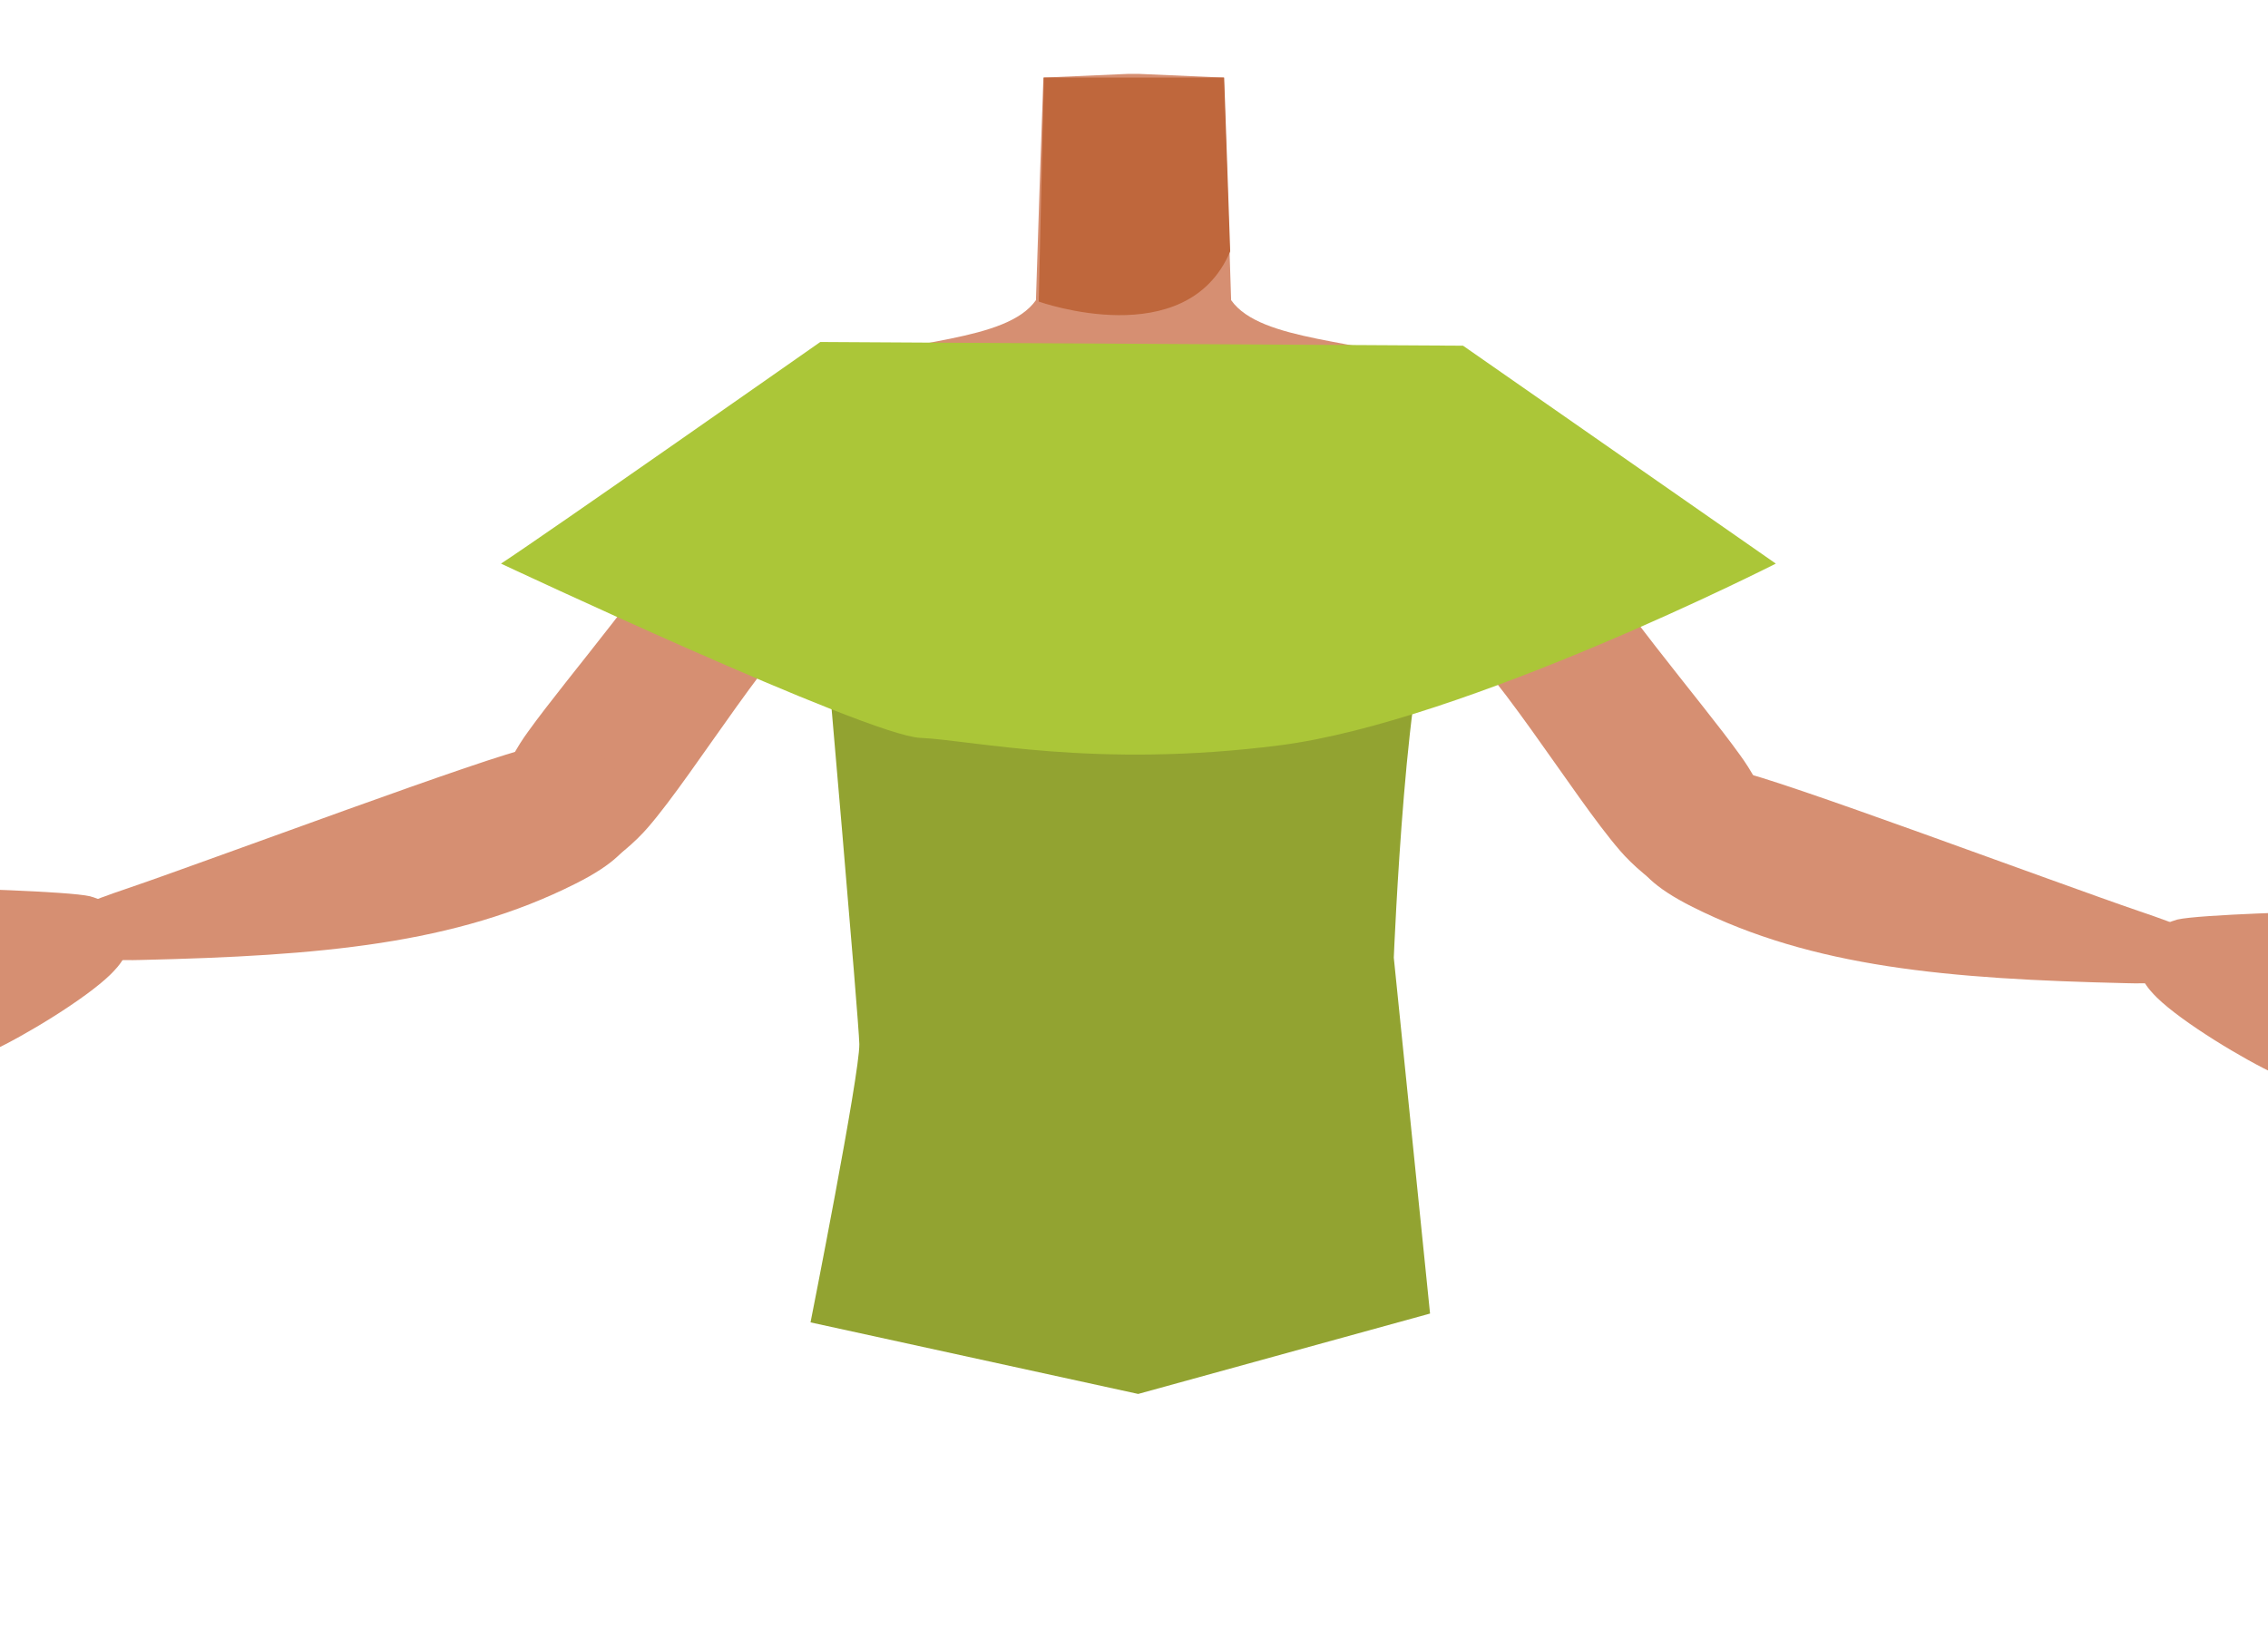
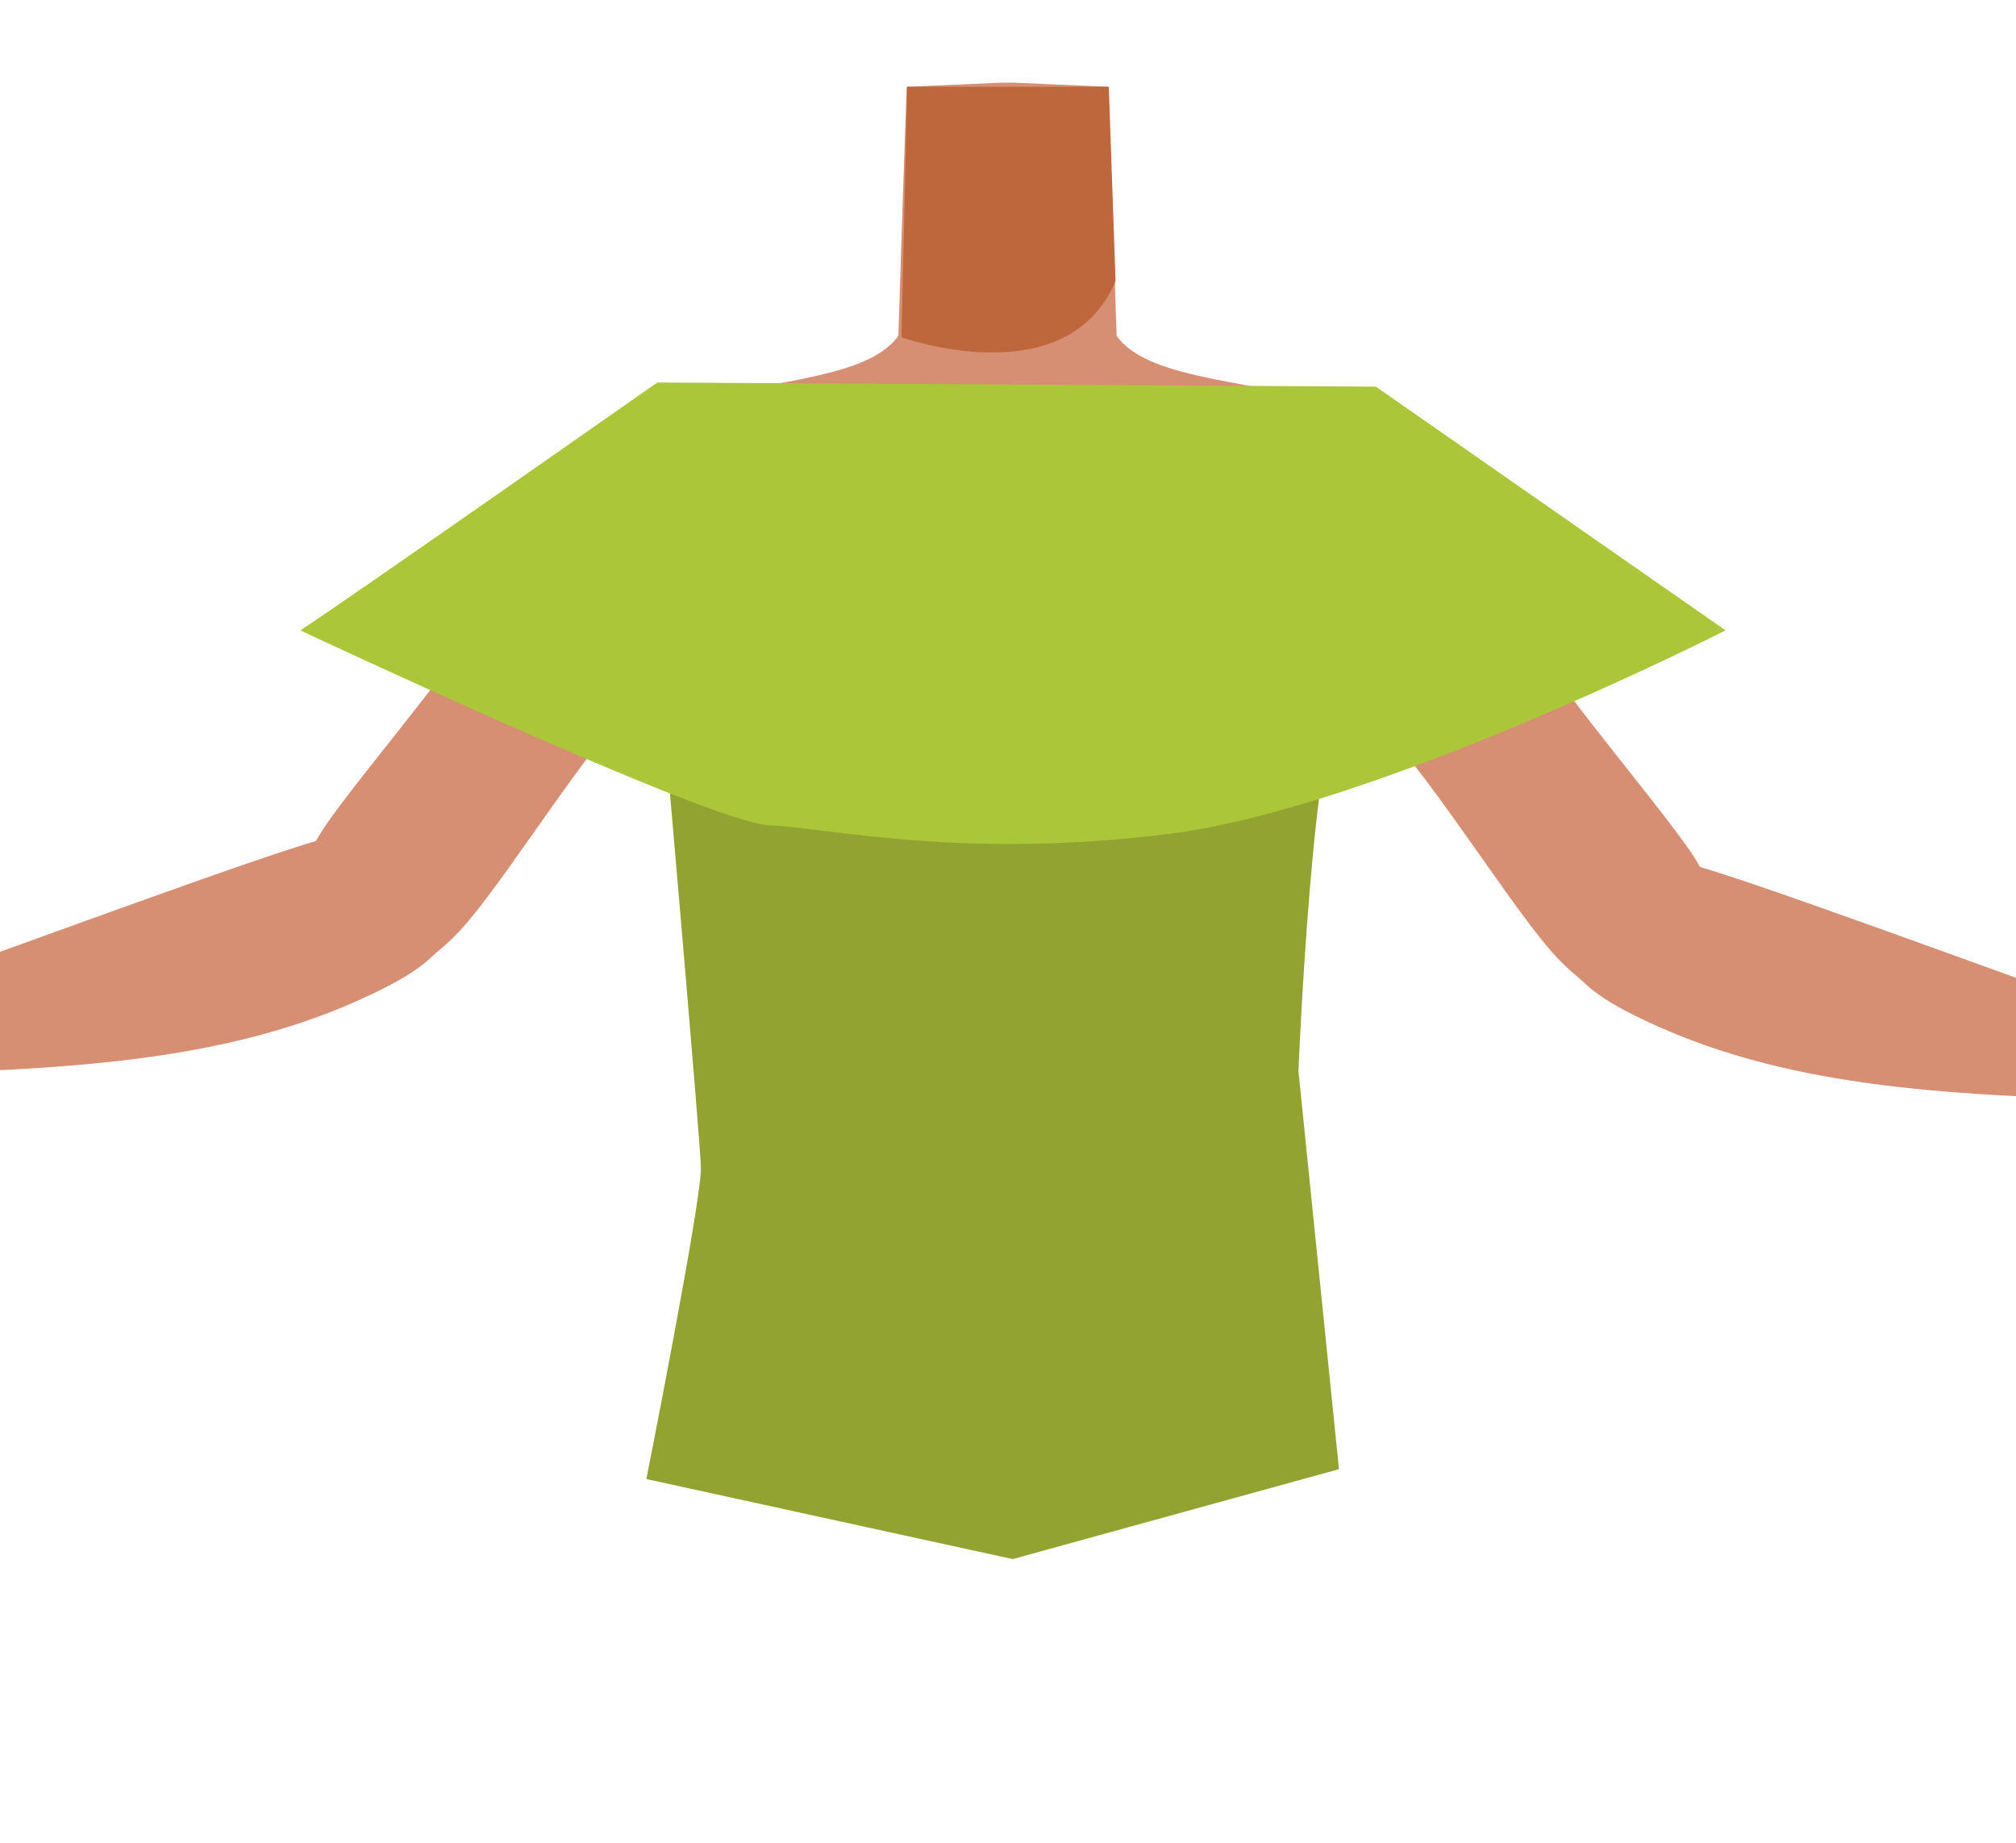
- <svg xmlns="http://www.w3.org/2000/svg" version="1.1" id="Calque_1" x="0px" y="0px" viewBox="0 0 488 354.5" style="enable-background:new 0 0 488 354.5;" xml:space="preserve">
+ <svg xmlns="http://www.w3.org/2000/svg" version="1.1" id="Calque_1" x="0px" y="0px" viewBox="0 0 388 354.5" style="enable-background:new 0 0 388 354.5;" xml:space="preserve">
  <style type="text/css">
	.st0{fill:#D68F72;}
	.st1{fill:#BF673C;}
	.st2{fill:#92A331;}
	.st3{fill:#ABC638;}
</style>
  <g id="Calque_10">
-     <path class="st0" d="M205,97c-4.3,21.5-18,24.7-25.9,30.9c-12.6,9.8-29.3,38.2-39.7,50.2c-4.9,5.7-18.5,17-27.1,9.2l0,0   c-10.6-10.6-3-23.9,1.3-29.8c8.6-12,28.3-34.5,34.9-47.8c4.9-9.9,7.6-20.7,23.1-29.8c0,0,15.3-10.2,26.3-3   C204.8,81.6,206.8,88.1,205,97L205,97z" />
-     <path class="st0" d="M135.2,172.1c-3.9-14.5-15.2-11.8-21.4-11C107.1,162,45,185.2,28,191c-9.6,3.3-14.8,4.8-13.4,10.7   c1.3,5.3,11.7,5,15.8,4.9c38.5-0.9,67.6-3.4,93.4-16.4C140.8,181.7,136.2,175.8,135.2,172.1z" />
-     <path class="st0" d="M-11.9,191.2c-7.6,4.1-19.1,9.2-19.1,9.2s5.8,4.6,8.3,4.9c2,0.2,10.5-4,10.5-4l8.1,2.6   c-3.2,4.5-3.8,6.8-8,11.9c-3.2,3.9-13.3,10-18.1,12c-2.6,1.1-9,0.9-11.2,2.6c-1.6,1.2-2.9,7.1-2.9,7.1l15.1-0.9   c0,0,20.6-7.3,27.2-10.3c7-3.2,20.4-11.3,25.8-16.6c1.7-1.7,5-5.1,3.9-10.1c-1-4.3-5.4-5.8-8.3-6.7   C14.8,191.8-11.5,191.1-11.9,191.2z" />
-     <path class="st0" d="M283,102c4.3,21.5,18,24.7,25.9,30.9c12.6,9.8,29.3,38.2,39.7,50.2c4.9,5.7,18.5,17,27.1,9.2l0,0   c10.7-10.6,3-23.9-1.3-29.8c-8.6-12-28.3-34.5-34.9-47.8c-4.9-9.9-7.6-20.7-23.1-29.8c0,0-15.3-10.2-26.3-3   C283.2,86.6,281.3,93.1,283,102L283,102z" />
-     <path class="st0" d="M352.8,177.1c3.9-14.5,15.2-11.8,21.4-11c6.7,0.9,68.8,24.1,85.8,29.9c9.6,3.3,14.8,4.8,13.4,10.7   c-1.3,5.3-11.7,5-15.8,4.9c-38.5-0.9-67.5-3.4-93.4-16.4C347.2,186.7,351.8,180.8,352.8,177.1z" />
-     <path class="st0" d="M499.8,196.2c7.6,4.1,19.1,9.2,19.1,9.2s-5.8,4.6-8.3,4.9c-2,0.2-10.5-4-10.5-4l-8.1,2.6   c3.2,4.5,3.8,6.8,8,11.9c3.2,3.9,13.3,10,18.1,12c2.6,1.1,9,0.9,11.2,2.6c1.6,1.2,2.9,7.1,2.9,7.1l-15.1-0.9   c0,0-20.6-7.3-27.2-10.3c-7-3.2-20.4-11.3-25.8-16.6c-1.7-1.7-5-5.1-3.9-10.1c1-4.3,5.4-5.8,8.3-6.7   C473.2,196.8,499.5,196.1,499.8,196.2z" />
-     <path class="st0" d="M244,166.9c-5.5-3.6-8-0.6-13.7,2.5c-9.8,5.3-15.8,23.7-26.7,26.2c-3.9,0.9-12.7-15.1-13.7-21.3   c-1.5-9.3,2.5-27.5-8.4-36.9c-9.2-7.9-21.5-3.7-25.5-16.3c-7-22,13.5-38.5,23.4-42.3c15.2-5.9,37.1-5.1,43.5-14.2l0.9-27.7   l0.7-20.2l18.3-0.8h2.2l18.3,0.8l0.7,20.2l0.9,27.7c6.4,9.1,28.4,8.3,43.5,14.2c10,3.8,30.4,20.4,23.4,42.3   c-4,12.6-16.2,8.4-25.5,16.3c-10.9,9.3-6.9,27.5-8.4,36.8c-1,6.2-9.9,22.2-13.7,21.3c-10.8-2.5-16.9-20.9-26.7-26.2   C251.9,166.3,249.4,163.3,244,166.9" />
-     <path class="st1" d="M223.5,64.9c0,0,31.8,11.4,41.2-10.8l-1.3-37.4h-38.8L223.5,64.9z" />
-     <path class="st2" d="M174.4,284.6c0,0,10.6-53.4,10.5-59.9c-0.1-5.1-7.3-87.5-7.3-87.5s137.7-8.6,131.4-4.3s-9.1,73.2-9.1,73.2   l7.8,76.6L244.9,300" />
-     <path class="st3" d="M107.8,121.3c9.5-6.2,68.7-47.7,68.7-47.7l138.3,0.8l67.3,46.9c0,0-66.9,34-106.7,39.1s-66-1.1-77.4-1.6   S107.8,121.3,107.8,121.3z" />
+     <path class="st0" d="M155,97c-4.3,21.5-18,24.7-25.9,30.9c-12.6,9.8-29.3,38.2-39.7,50.2c-4.9,5.7-18.5,17-27.1,9.2l0,0   c-10.6-10.6-3-23.9,1.3-29.8c8.6-12,28.3-34.5,34.9-47.8c4.9-9.9,7.6-20.7,23.1-29.8c0,0,15.3-10.2,26.3-3   C154.8,81.6,156.8,88.1,155,97L155,97z" />
+     <path class="st0" d="M85.2,172.1c-3.9-14.5-15.2-11.8-21.4-11C57.1,162-5,185.2-22,191c-9.6,3.3-14.8,4.8-13.4,10.7   c1.3,5.3,11.7,5,15.8,4.9c38.5-0.9,67.6-3.4,93.4-16.4C90.8,181.7,86.2,175.8,85.2,172.1z" />
+     <path class="st0" d="M-61.9,191.2c-7.6,4.1-19.1,9.2-19.1,9.2s5.8,4.6,8.3,4.9c2,0.2,10.5-4,10.5-4l8.1,2.6   c-3.2,4.5-3.8,6.8-8,11.9c-3.2,3.9-13.3,10-18.1,12c-2.6,1.1-9,0.9-11.2,2.6c-1.6,1.2-2.9,7.1-2.9,7.1l15.1-0.9   c0,0,20.6-7.3,27.2-10.3c7-3.2,20.4-11.3,25.8-16.6c1.7-1.7,5-5.1,3.9-10.1c-1-4.3-5.4-5.8-8.3-6.7   C-35.2,191.8-61.5,191.1-61.9,191.2z" />
+     <path class="st0" d="M233,102c4.3,21.5,18,24.7,25.9,30.9c12.6,9.8,29.3,38.2,39.7,50.2c4.9,5.7,18.5,17,27.1,9.2l0,0   c10.7-10.6,3-23.9-1.3-29.8c-8.6-12-28.3-34.5-34.9-47.8c-4.9-9.9-7.6-20.7-23.1-29.8c0,0-15.3-10.2-26.3-3   C233.2,86.6,231.3,93.1,233,102L233,102z" />
+     <path class="st0" d="M302.8,177.1c3.9-14.5,15.2-11.8,21.4-11c6.7,0.9,68.8,24.1,85.8,29.9c9.6,3.3,14.8,4.8,13.4,10.7   c-1.3,5.3-11.7,5-15.8,4.9c-38.5-0.9-67.5-3.4-93.4-16.4C297.2,186.7,301.8,180.8,302.8,177.1z" />
+     <path class="st0" d="M449.8,196.2c7.6,4.1,19.1,9.2,19.1,9.2s-5.8,4.6-8.3,4.9c-2,0.2-10.5-4-10.5-4l-8.1,2.6   c3.2,4.5,3.8,6.8,8,11.9c3.2,3.9,13.3,10,18.1,12c2.6,1.1,9,0.9,11.2,2.6c1.6,1.2,2.9,7.1,2.9,7.1l-15.1-0.9   c0,0-20.6-7.3-27.2-10.3c-7-3.2-20.4-11.3-25.8-16.6c-1.7-1.7-5-5.1-3.9-10.1c1-4.3,5.4-5.8,8.3-6.7   C423.2,196.8,449.5,196.1,449.8,196.2z" />
+     <path class="st0" d="M194,166.9c-5.5-3.6-8-0.6-13.7,2.5c-9.8,5.3-15.8,23.7-26.7,26.2c-3.9,0.9-12.7-15.1-13.7-21.3   c-1.5-9.3,2.5-27.5-8.4-36.9c-9.2-7.9-21.5-3.7-25.5-16.3c-7-22,13.5-38.5,23.4-42.3c15.2-5.9,37.1-5.1,43.5-14.2l0.9-27.7   l0.7-20.2l18.3-0.8h2.2l18.3,0.8l0.7,20.2l0.9,27.7c6.4,9.1,28.4,8.3,43.5,14.2c10,3.8,30.4,20.4,23.4,42.3   c-4,12.6-16.2,8.4-25.5,16.3c-10.9,9.3-6.9,27.5-8.4,36.8c-1,6.2-9.9,22.2-13.7,21.3c-10.8-2.5-16.9-20.9-26.7-26.2   C201.9,166.3,199.4,163.3,194,166.9" />
+     <path class="st1" d="M173.5,64.9c0,0,31.8,11.4,41.2-10.8l-1.3-37.4h-38.8L173.5,64.9z" />
+     <path class="st2" d="M124.4,284.6c0,0,10.6-53.4,10.5-59.9c-0.1-5.1-7.3-87.5-7.3-87.5s137.7-8.6,131.4-4.3s-9.1,73.2-9.1,73.2   l7.8,76.6L194.9,300" />
+     <path class="st3" d="M57.8,121.3c9.5-6.2,68.7-47.7,68.7-47.7l138.3,0.8l67.3,46.9c0,0-66.9,34-106.7,39.1s-66-1.1-77.4-1.6   S57.8,121.3,57.8,121.3z" />
  </g>
</svg>
